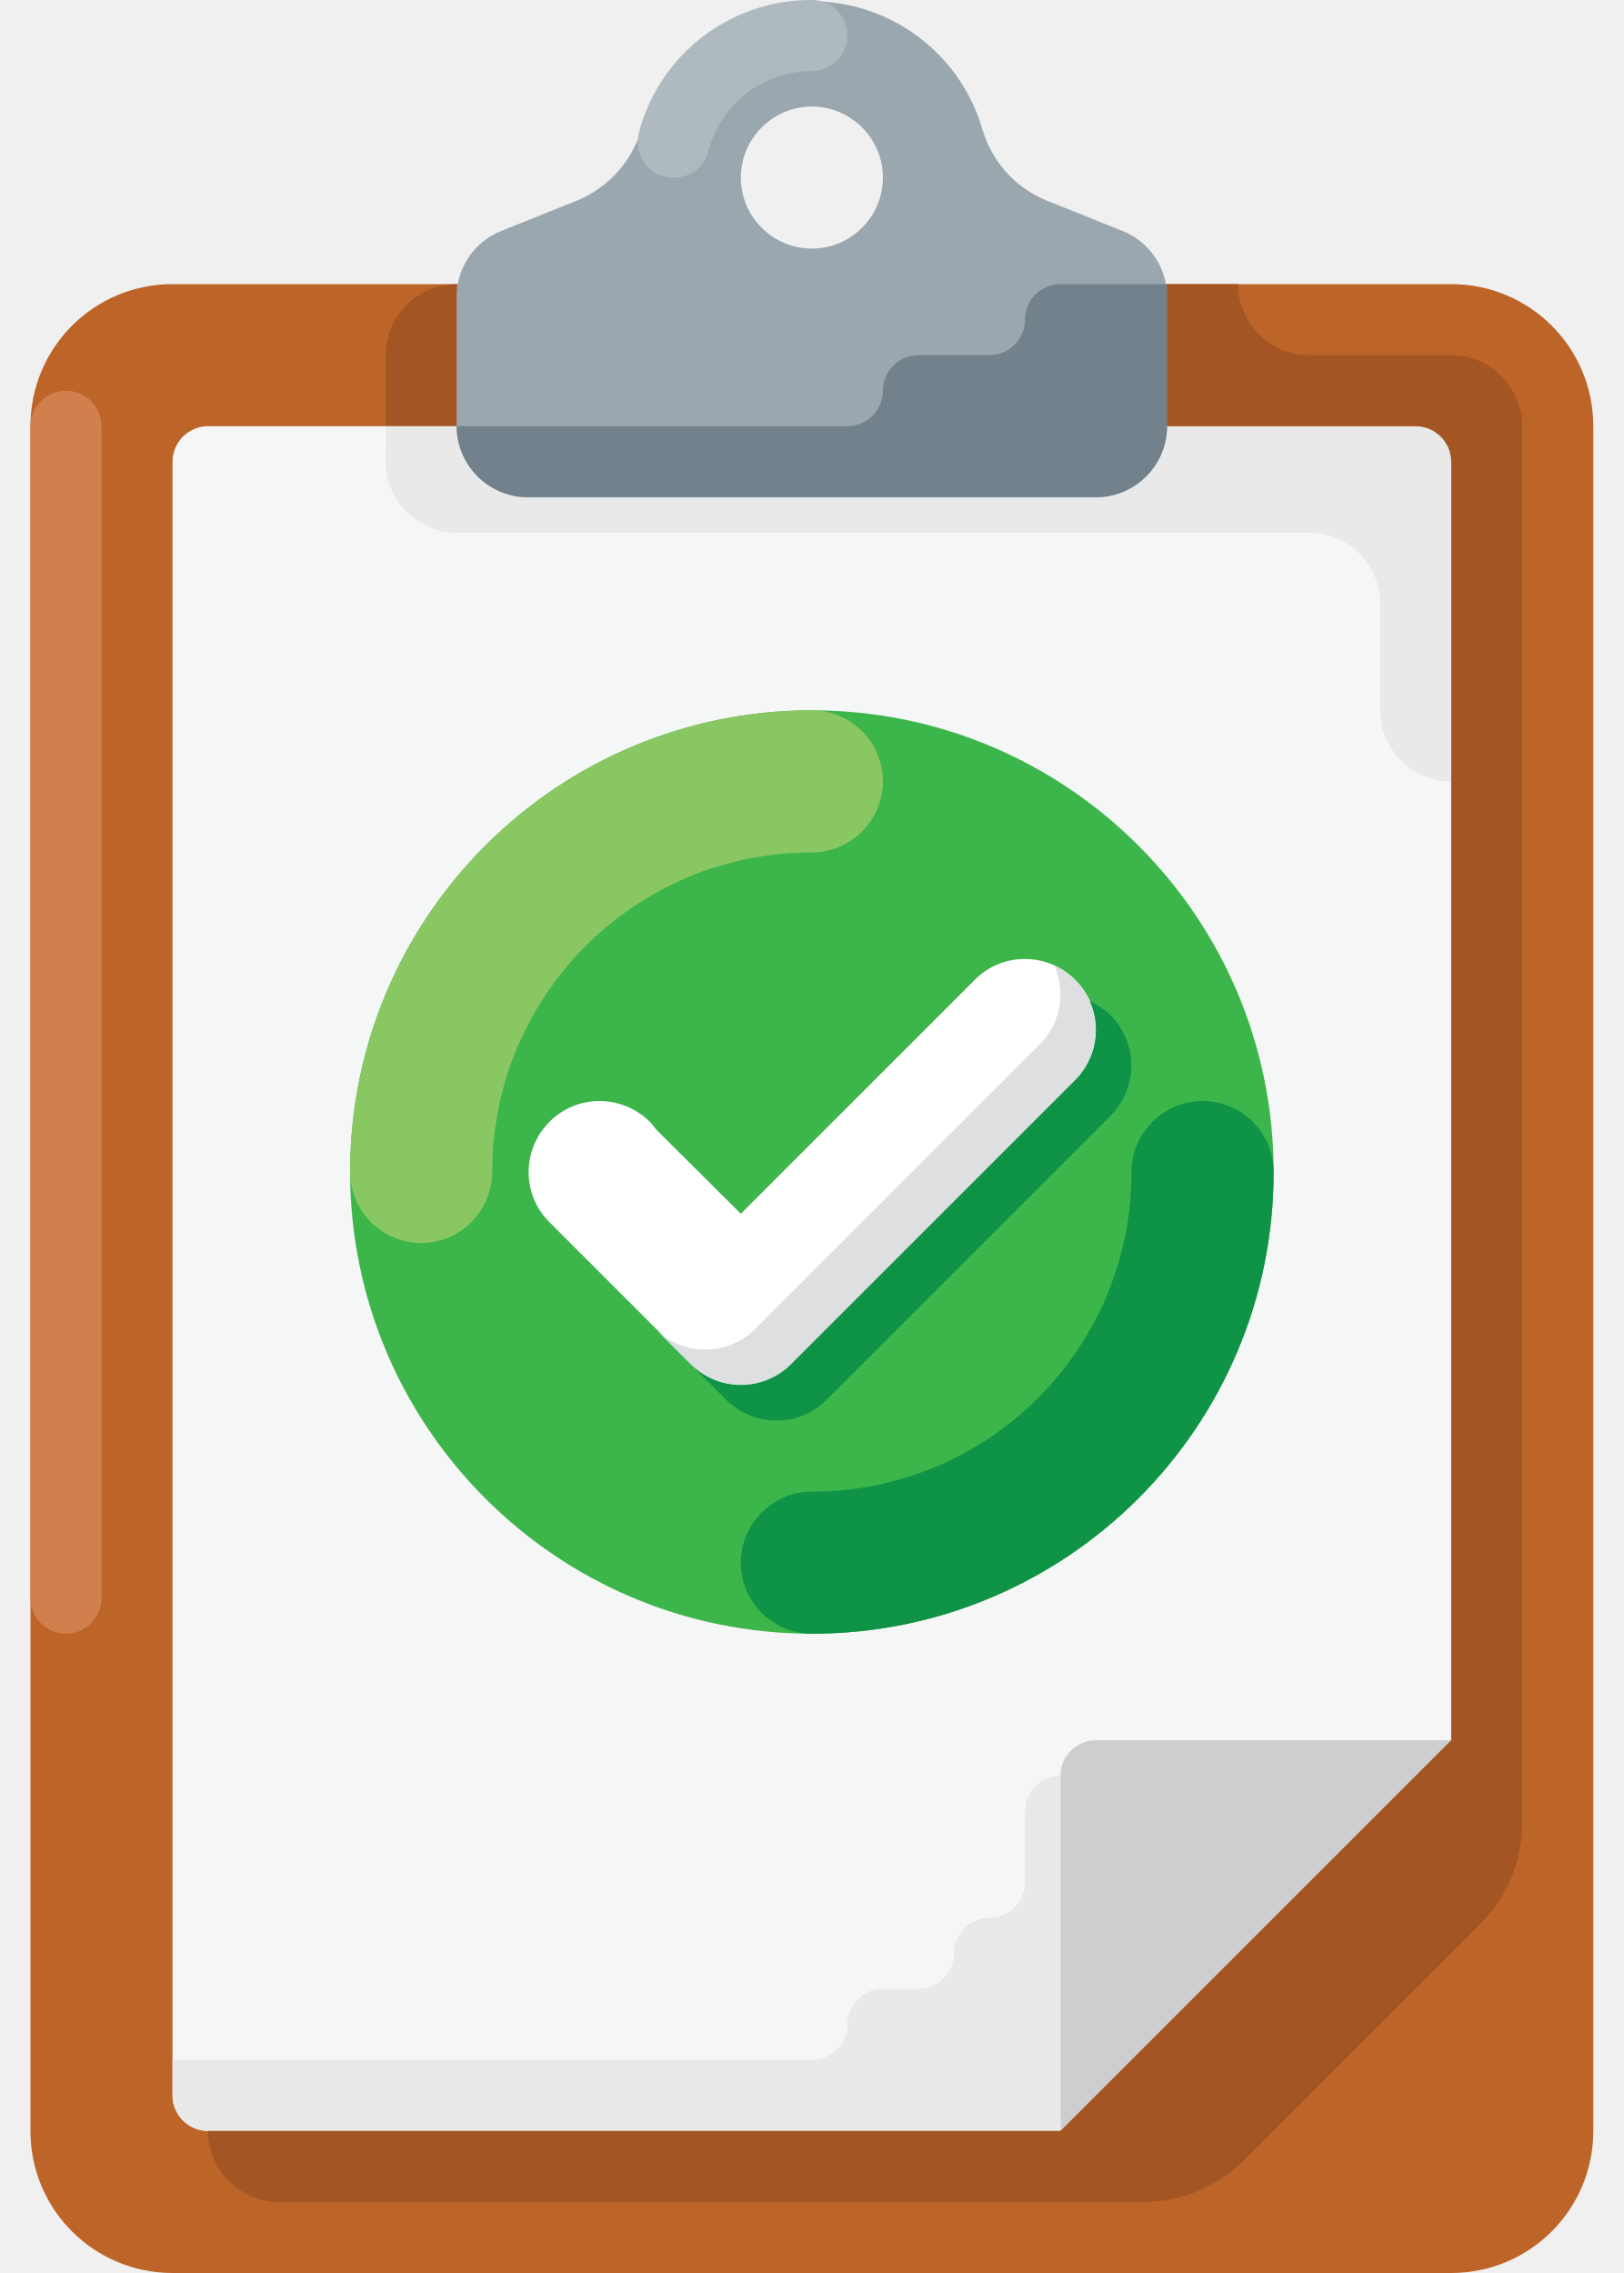
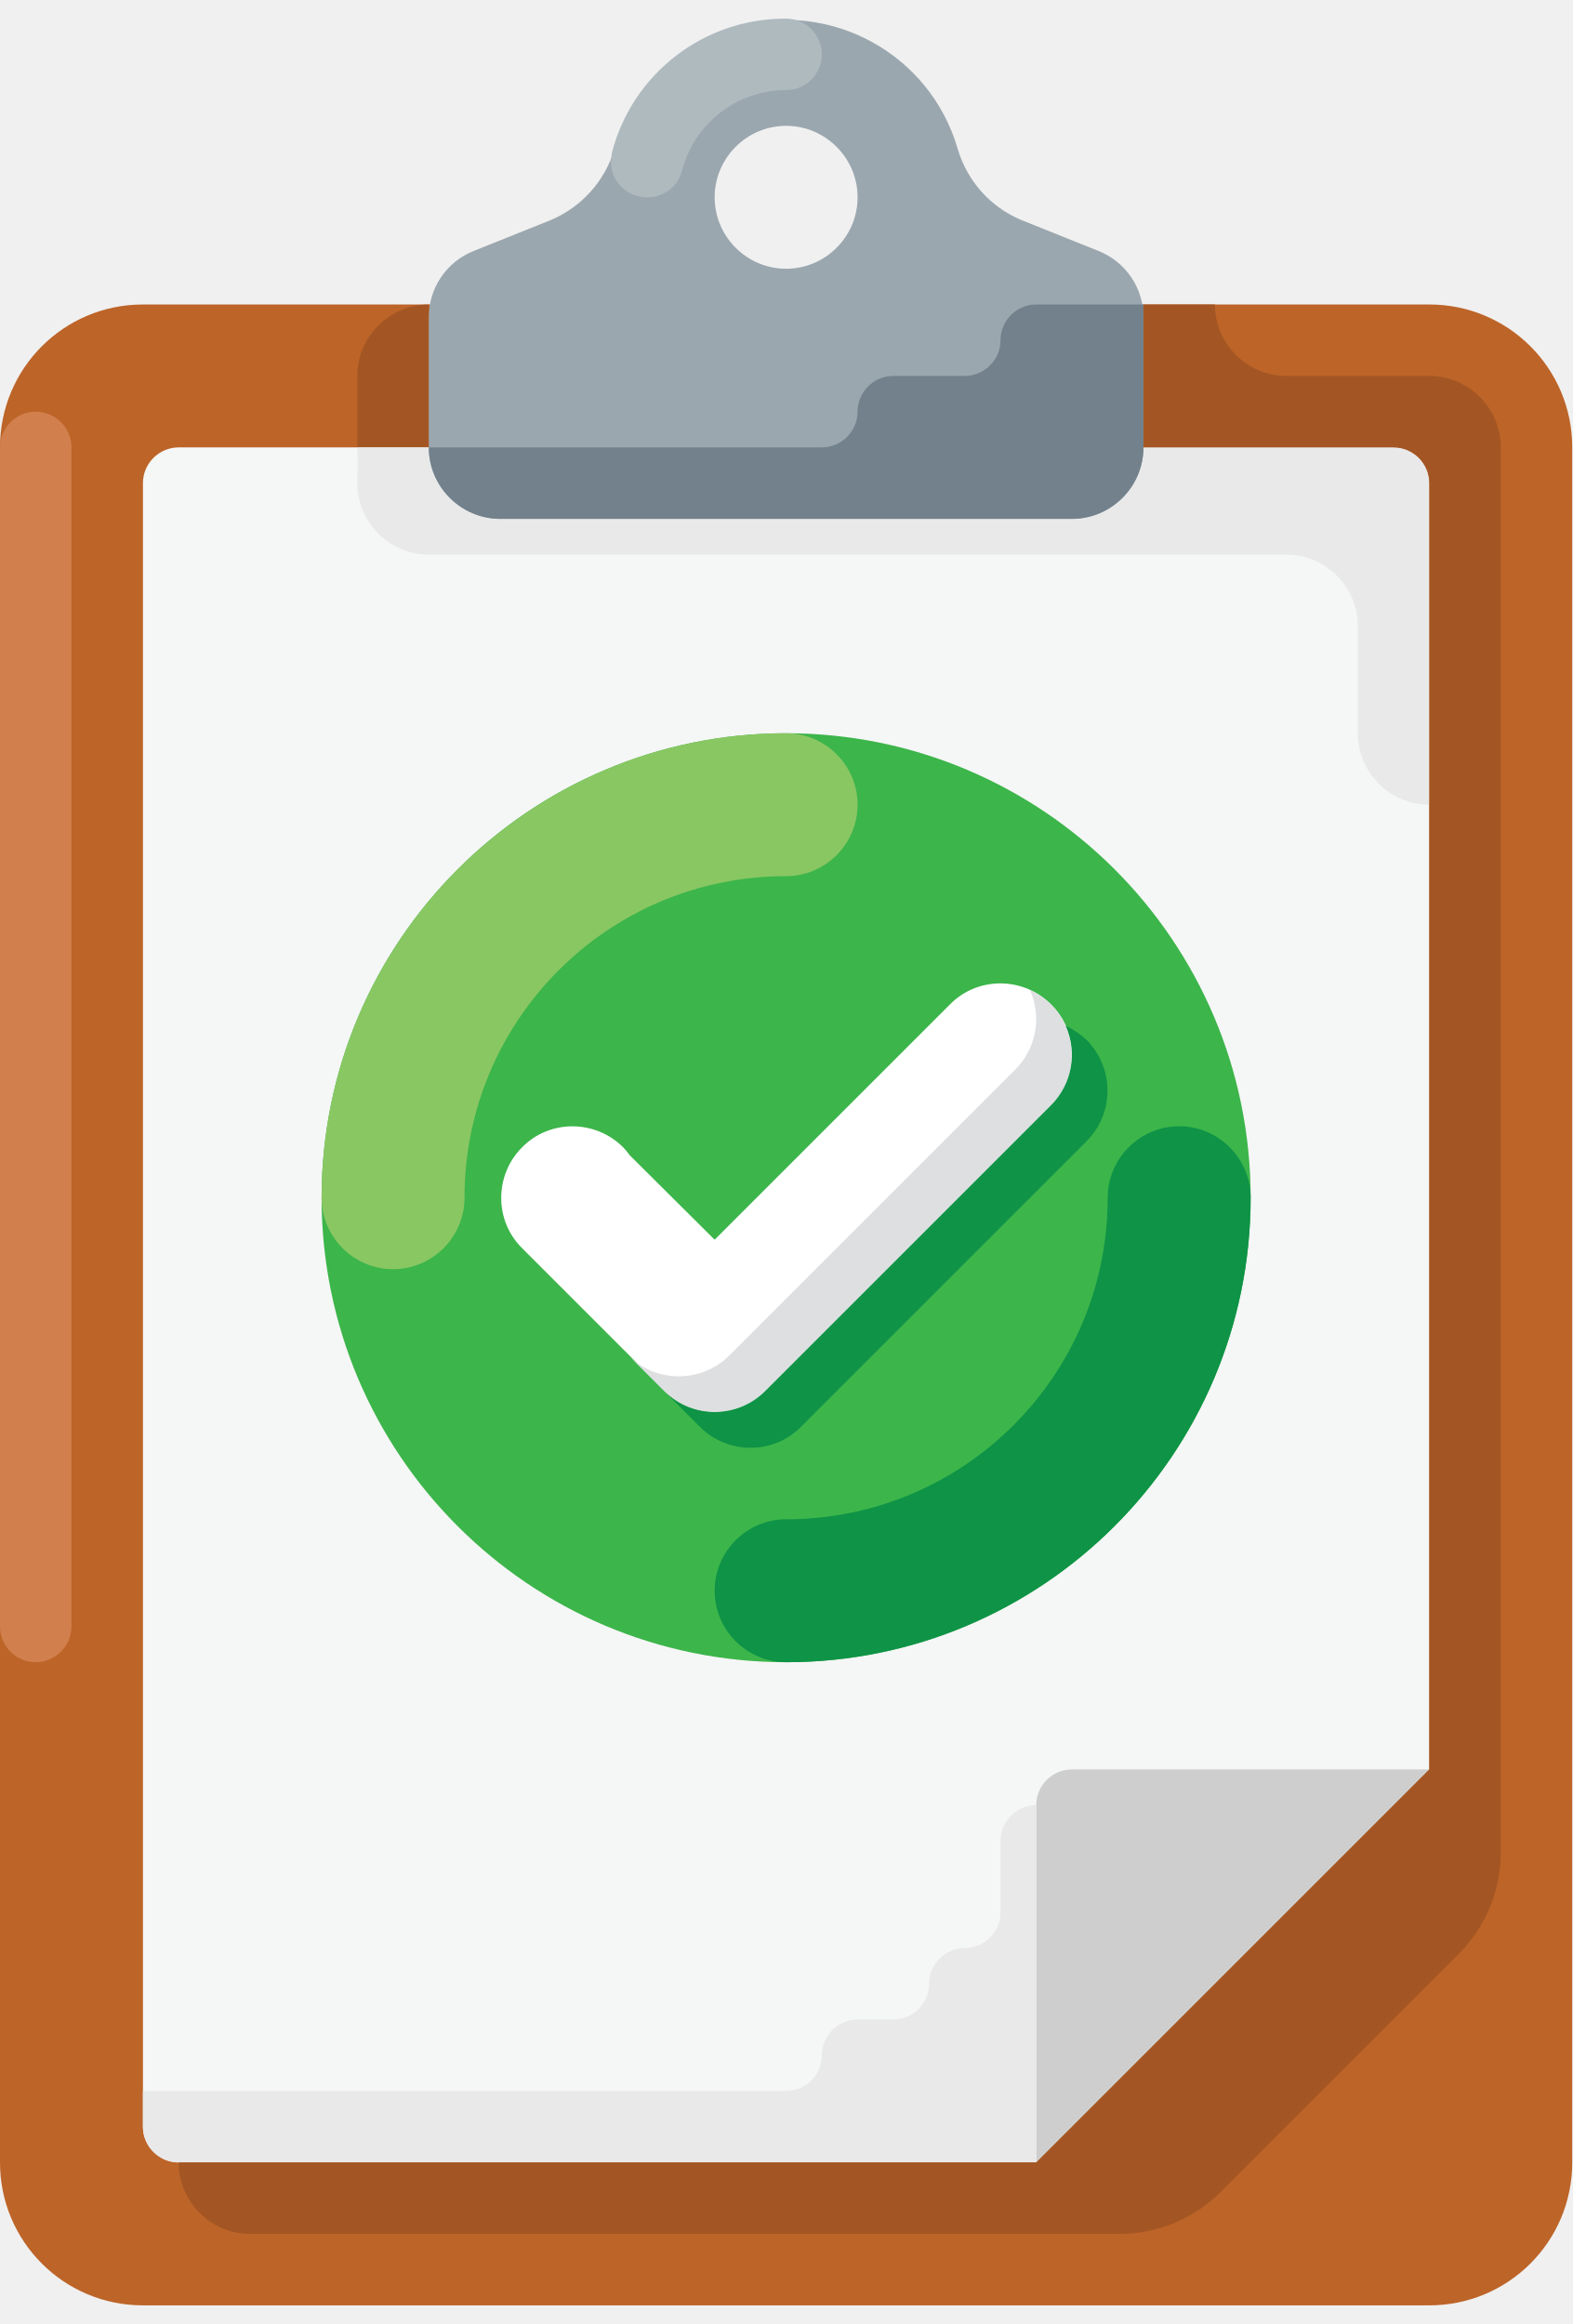
- <svg xmlns="http://www.w3.org/2000/svg" version="1.1" id="Layer_1" x="0px" y="0px" viewBox="0 0 352 512" width="25" height="35" style="enable-background:new 0 0 352 512;" xml:space="preserve">
+ <svg xmlns="http://www.w3.org/2000/svg" version="1.1" id="Layer_1" x="0px" y="0px" viewBox="0 0 352 512" width="23" height="34" style="enable-background:new 0 0 352 512;" xml:space="preserve">
  <style type="text/css">
	.st0{fill:#BD6428;}
	.st1{fill:#F5F6F6;}
	.st2{fill:#A35623;}
	.st3{fill:#CECECE;}
	.st4{fill:#D17F4D;}
	.st5{fill:#E9E9E9;}
	.st6{fill:#9BA7AF;}
	.st7{fill:#72818B;}
	.st8{fill:#AFBABF;}
	.st9{fill:#3CB54A;}
	.st10{fill:#0E9347;}
	.st11{fill:#89C763;}
	.st12{fill:#FFFFFF;}
	.st13{fill:#DDDFE1;}
</style>
  <path class="st0" d="M32,64h288c17.7,0,32,14.3,32,32v384c0,17.7-14.3,32-32,32H32c-17.7,0-32-14.3-32-32V96C0,78.3,14.3,64,32,64z" />
  <path class="st1" d="M40,480c-4.4,0-8-3.6-8-8V104c0-4.4,3.6-8,8-8h272c4.4,0,8,3.6,8,8v288l-88,88H40z" />
  <path class="st2" d="M96,96H80V80c0-8.8,7.2-16,16-16l0,0V96z" />
  <path class="st3" d="M320,392h-80c-4.4,0-8,3.6-8,8v80L320,392z" />
  <path class="st4" d="M8,88L8,88c4.4,0,8,3.6,8,8v264c0,4.4-3.6,8-8,8l0,0c-4.4,0-8-3.6-8-8V96C0,91.6,3.6,88,8,88z" />
  <g>
    <path class="st5" d="M224,408v16c0,4.4-3.6,8-8,8l0,0c-4.4,0-8,3.6-8,8s-3.6,8-8,8h-8c-4.4,0-8,3.6-8,8s-3.6,8-8,8H32v8   c0,4.4,3.6,8,8,8h192v-80C227.6,400,224,403.6,224,408z" />
    <path class="st5" d="M312,96H80c0.1,2.4,0.1,4.8,0,7.2c-0.4,8.8,6.4,16.3,15.2,16.8c0.3,0,0.6,0,0.8,0h192c8.8,0,16,7.2,16,16v24   l0,0c0,8.8,7.2,16,16,16l0,0v-72C320,99.6,316.4,96,312,96z" />
  </g>
  <path class="st6" d="M228.7,45.1c-7-2.9-12.2-8.8-14.3-16C208.2,7.9,186-4.3,164.8,1.9c-13.1,3.8-23.4,14.1-27.2,27.2  c-2.1,7.2-7.4,13.1-14.3,16L106.1,52C100,54.4,96,60.3,96,66.8V96c0,8.8,7.2,16,16,16h128c8.8,0,16-7.2,16-16V66.8  c0-6.5-4-12.4-10.1-14.8L228.7,45.1z M176,56c-8.8,0-16-7.2-16-16s7.2-16,16-16s16,7.2,16,16S184.8,56,176,56z" />
  <path class="st7" d="M232,64c-4.4,0-8,3.6-8,8l0,0c0,4.4-3.6,8-8,8h-16c-4.4,0-8,3.6-8,8l0,0c0,4.4-3.6,8-8,8H96c0,8.8,7.2,16,16,16  h128c8.8,0,16-7.2,16-16V64H232z" />
  <path class="st8" d="M145,40c-4.4,0.1-8.1-3.3-8.2-7.7c0-0.8,0.1-1.5,0.2-2.3c4.6-17.7,20.6-30.1,39-30c4.4,0,8,3.6,8,8s-3.6,8-8,8  c-11,0-20.5,7.4-23.3,18C151.8,37.5,148.7,40,145,40z" />
  <path class="st2" d="M320,80h-32c-8.8,0-16-7.2-16-16h-16v32h56c4.4,0,8,3.6,8,8v288l-88,88H40c0,8.8,7.2,16,16,16h194.7  c8.5,0,16.6-3.4,22.6-9.4l53.3-53.3c6-6,9.4-14.2,9.4-22.6V96C336,87.2,328.8,80,320,80z" />
  <circle class="st9" cx="176" cy="264" r="104" />
  <path class="st10" d="M264,248c-8.8,0-16,7.2-16,16c0,39.8-32.2,72-72,72c-8.8,0-16,7.2-16,16s7.2,16,16,16c57.4,0,104-46.6,104-104  C280,255.2,272.8,248,264,248z" />
  <path class="st11" d="M88,280c8.8,0,16-7.2,16-16c0-39.8,32.2-72,72-72c8.8,0,16-7.2,16-16s-7.2-16-16-16c-57.4,0-104,46.6-104,104  C72,272.8,79.2,280,88,280z" />
  <path class="st12" d="M235.3,220.7c-6.2-6.2-16.4-6.3-22.6,0c0,0,0,0,0,0L160,273.4l-19-18.9c-0.5-0.7-1-1.3-1.5-1.8  c-6.2-6.2-16.4-6.3-22.6,0c0,0,0,0,0,0c-6.2,6.2-6.3,16.4,0,22.6c0,0,0,0,0,0l0,0l32,32c6.2,6.2,16.4,6.3,22.6,0c0,0,0,0,0,0l64-64  l0,0C241.6,237.1,241.6,226.9,235.3,220.7C235.3,220.7,235.3,220.7,235.3,220.7z" />
  <path class="st13" d="M235.3,220.7c-1.4-1.3-3-2.4-4.7-3.2c2.7,6,1.4,13.1-3.3,17.8l0,0l-64,64c-6.2,6.2-16.4,6.3-22.6,0  c0,0,0,0,0,0l8,8c6.2,6.2,16.4,6.3,22.6,0c0,0,0,0,0,0l64-64l0,0C241.5,237.1,241.5,227,235.3,220.7  C235.3,220.7,235.3,220.7,235.3,220.7z" />
  <path class="st10" d="M243.3,228.7c-1.4-1.3-3-2.4-4.7-3.2c2.7,6,1.4,13.1-3.3,17.8l0,0l-64,64c-6.2,6.2-16.4,6.3-22.6,0  c0,0,0,0,0,0l8,8c6.2,6.2,16.4,6.3,22.6,0c0,0,0,0,0,0l64-64l0,0C249.5,245.1,249.5,235,243.3,228.7  C243.3,228.7,243.3,228.7,243.3,228.7z" />
</svg>
